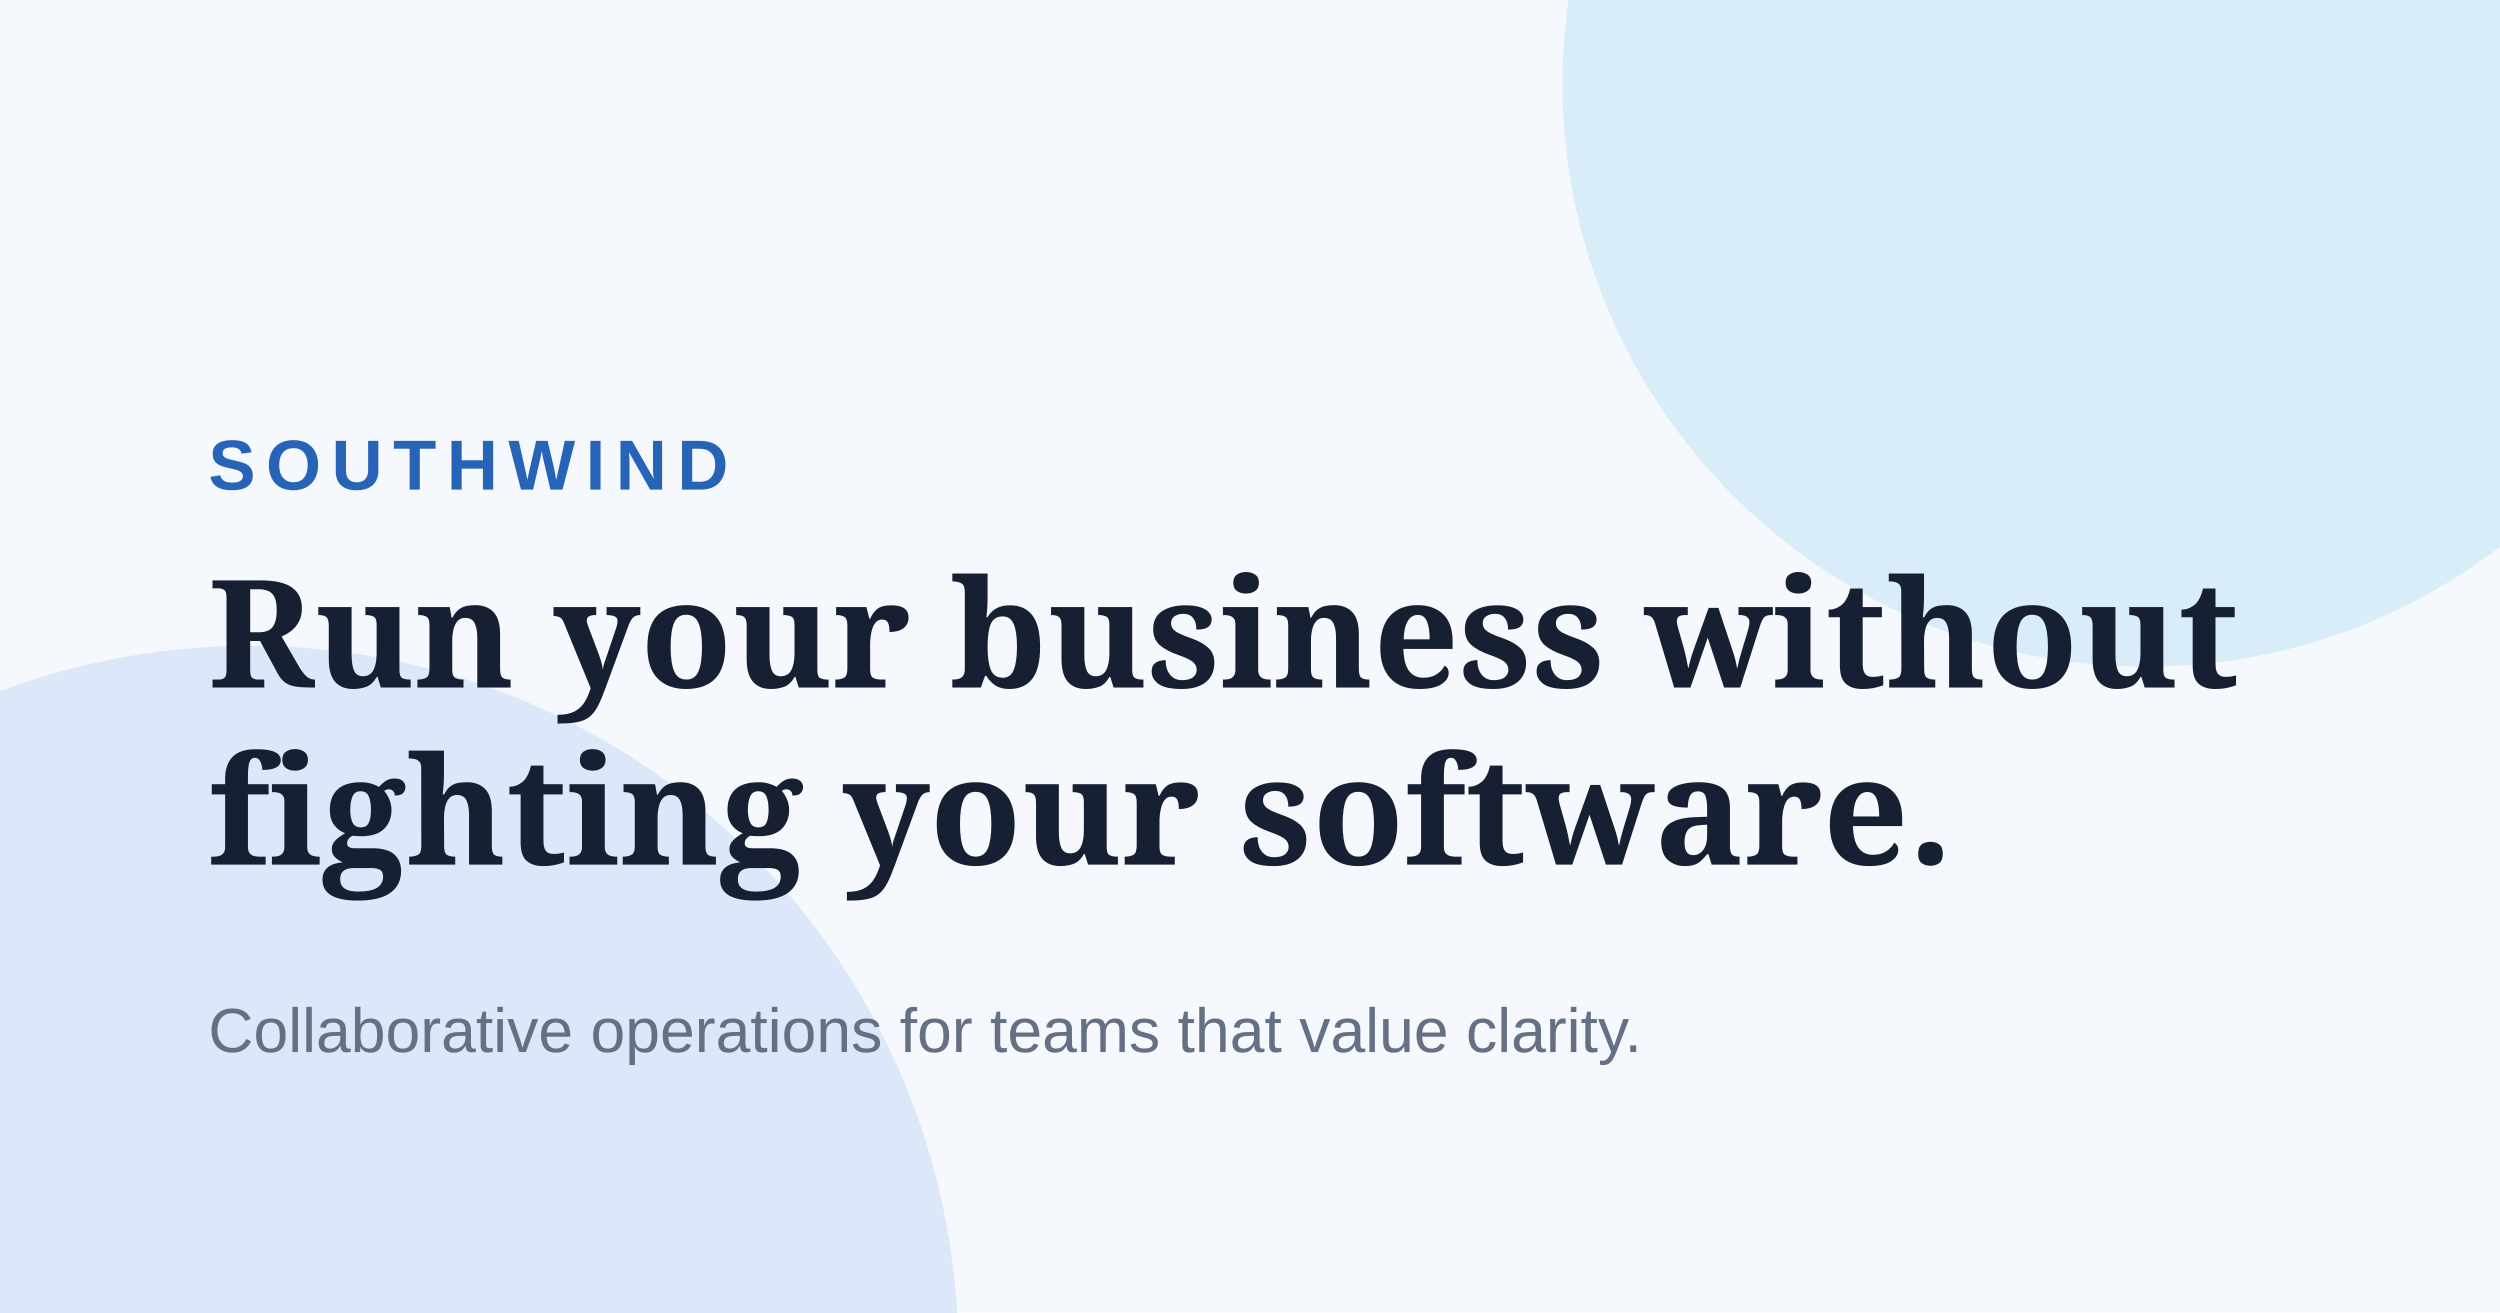
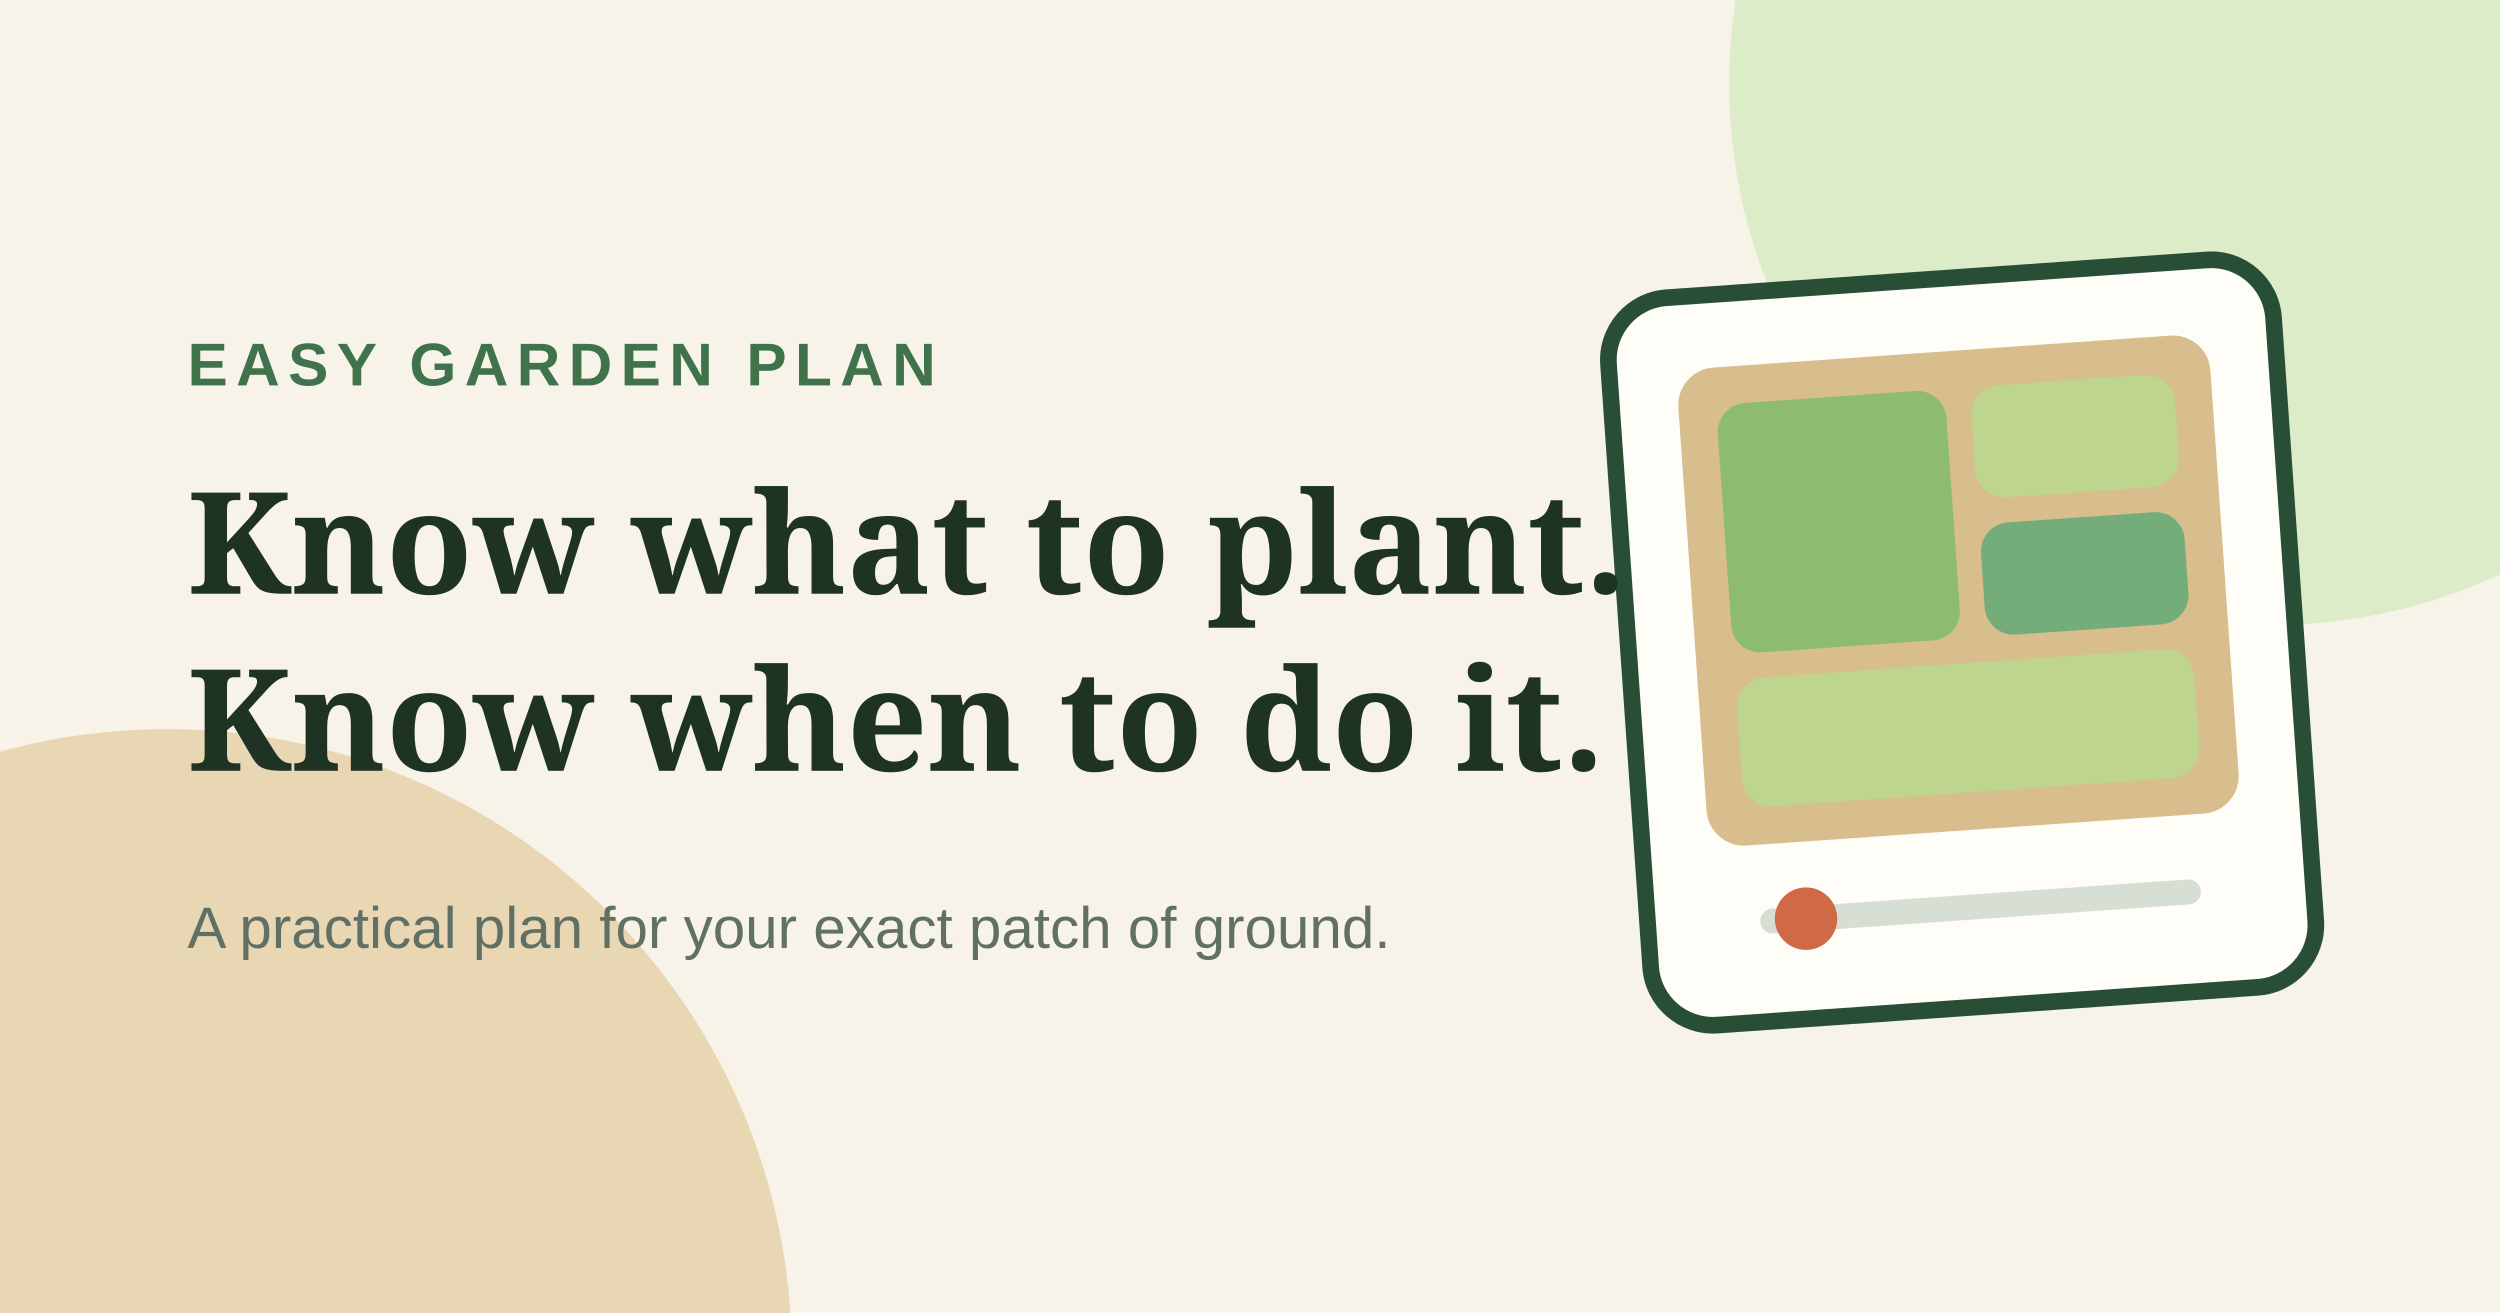
- <svg xmlns="http://www.w3.org/2000/svg" width="1200" height="630" viewBox="0 0 1200 630">
-   <rect width="1200" height="630" fill="#f5f8fc" />
-   <circle cx="1030" cy="40" r="280" fill="#d8edf8" />
-   <circle cx="120" cy="650" r="340" fill="#dce8f9" />
-   <text x="100" y="235" fill="#2764b8" font-family="Arial, sans-serif" font-size="34" font-weight="700" letter-spacing="5">SOUTHWIND</text>
-   <text x="100" y="330" fill="#172033" font-family="Georgia, serif" font-size="72" font-weight="700">Run your business without</text>
-   <text x="100" y="415" fill="#172033" font-family="Georgia, serif" font-size="72" font-weight="700">fighting your software.</text>
-   <text x="100" y="505" fill="#667085" font-family="Arial, sans-serif" font-size="30">Collaborative operations for teams that value clarity.</text>
+ <svg xmlns="http://www.w3.org/2000/svg" width="1200" height="630" viewBox="0 0 1200 630" role="img" aria-labelledby="title description">
+   <rect width="1200" height="630" fill="#f7f3e8" />
+   <circle cx="1090" cy="40" r="260" fill="#dcebc8" />
+   <circle cx="80" cy="650" r="300" fill="#e9d6b2" />
+   <g transform="translate(770 145) rotate(-4)">
+     <rect width="320" height="350" rx="30" fill="#fffdf7" stroke="#284f35" stroke-width="8" />
+     <rect x="32" y="35" width="256" height="230" rx="18" fill="#d8bd8d" />
+     <rect x="50" y="53" width="110" height="120" rx="14" fill="#8dbb72" />
+     <rect x="172" y="53" width="98" height="54" rx="14" fill="#bdd58c" />
+     <rect x="172" y="119" width="98" height="54" rx="14" fill="#74ad79" />
+     <rect x="50" y="185" width="220" height="62" rx="14" fill="#bdd58c" />
+     <path d="M60 302h200" stroke="#d7ded3" stroke-width="12" stroke-linecap="round" />
+     <circle cx="76" cy="302" r="15" fill="#d06a46" />
+   </g>
+   <text x="90" y="185" fill="#40734b" font-family="Arial, sans-serif" font-size="29" font-weight="700" letter-spacing="4">EASY GARDEN PLAN</text>
+   <text x="90" y="285" fill="#1e3324" font-family="Georgia, serif" font-size="68" font-weight="700">Know what to plant.</text>
+   <text x="90" y="370" fill="#1e3324" font-family="Georgia, serif" font-size="68" font-weight="700">Know when to do it.</text>
+   <text x="90" y="455" fill="#607064" font-family="Arial, sans-serif" font-size="28">A practical plan for your exact patch of ground.</text>
</svg>
